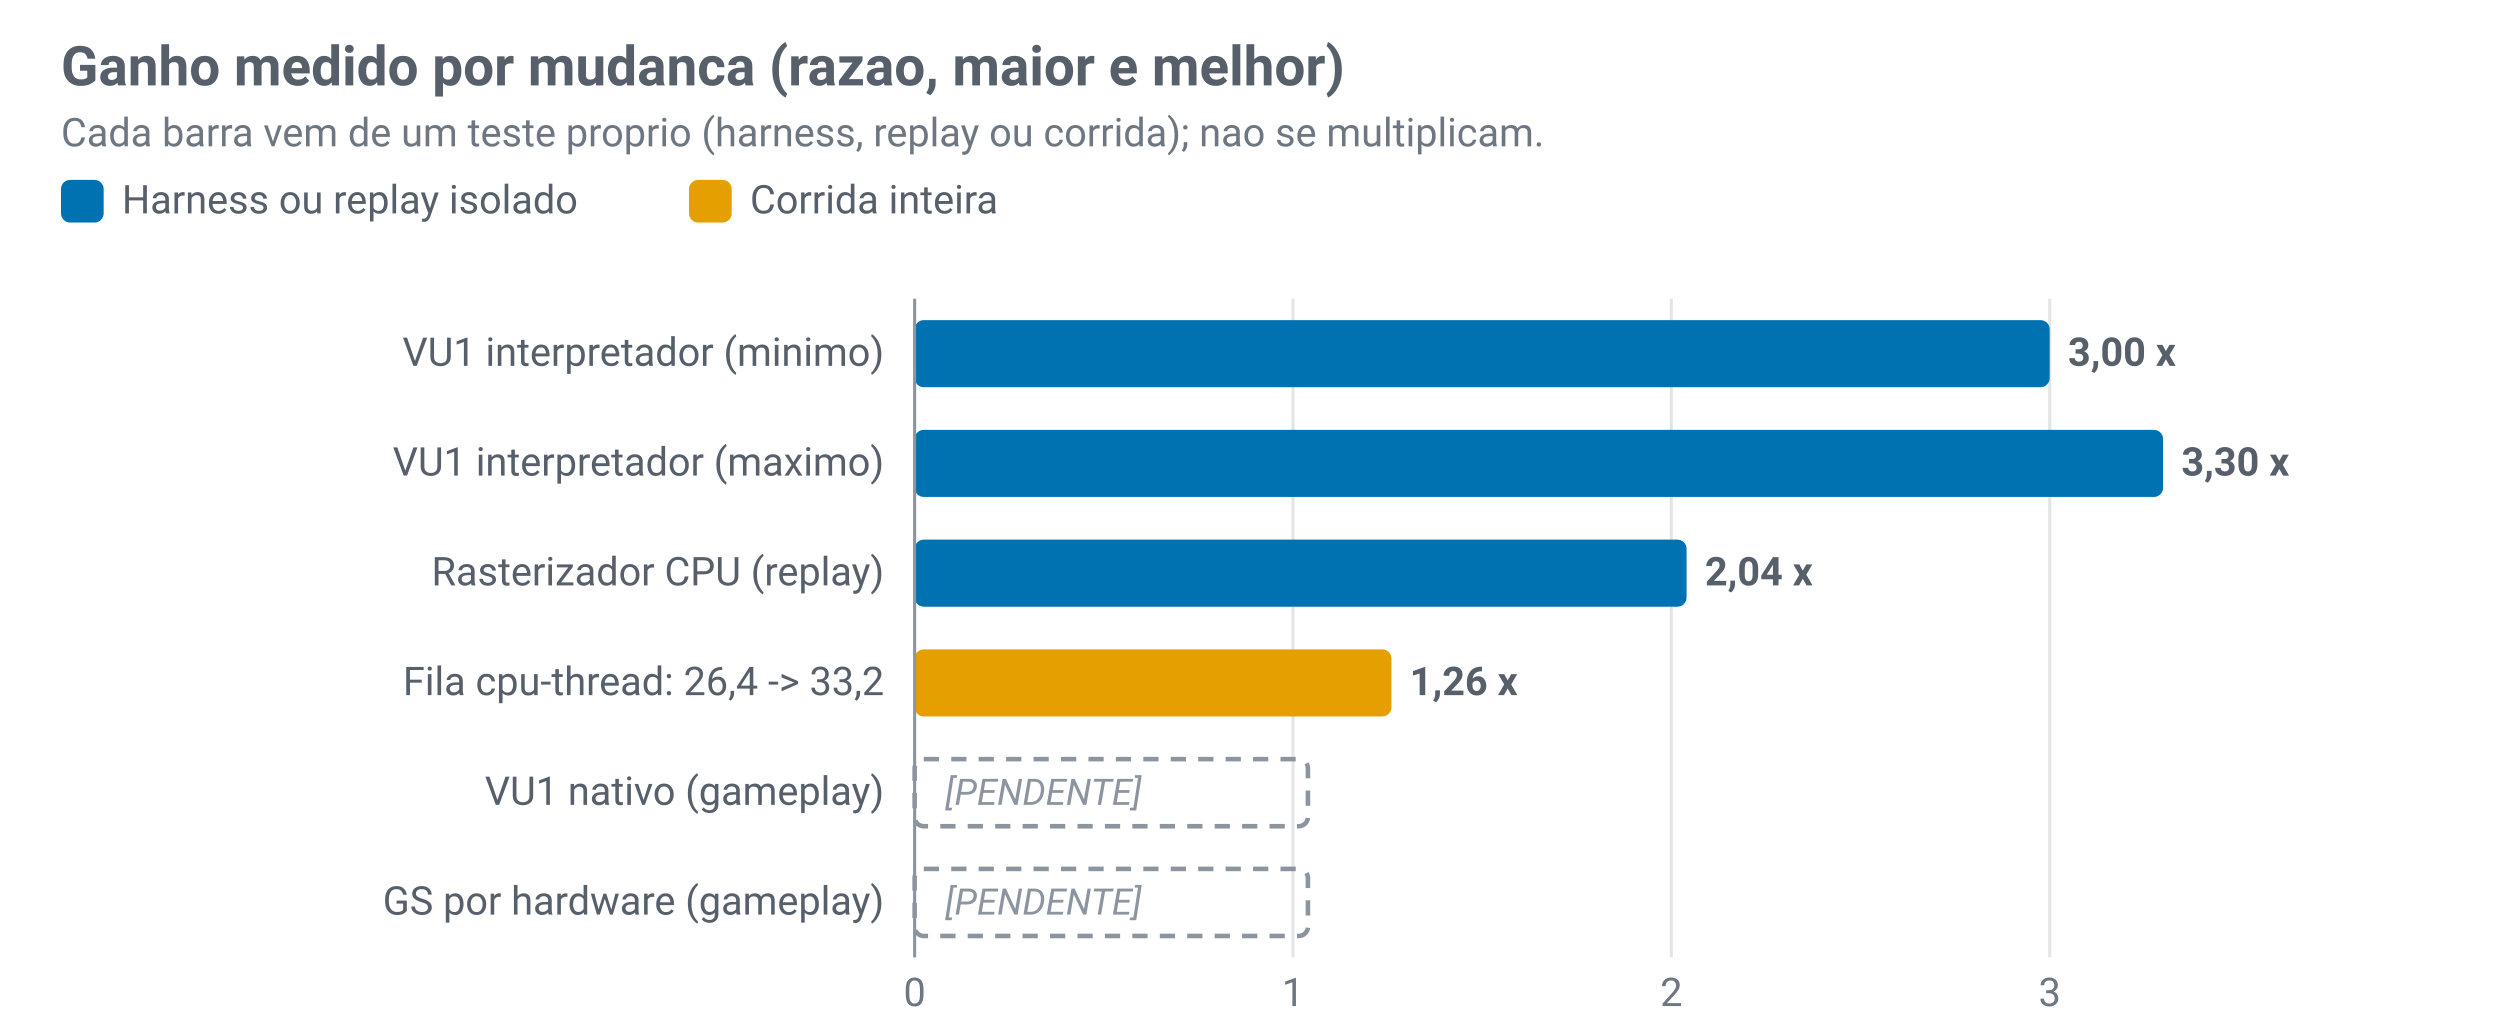
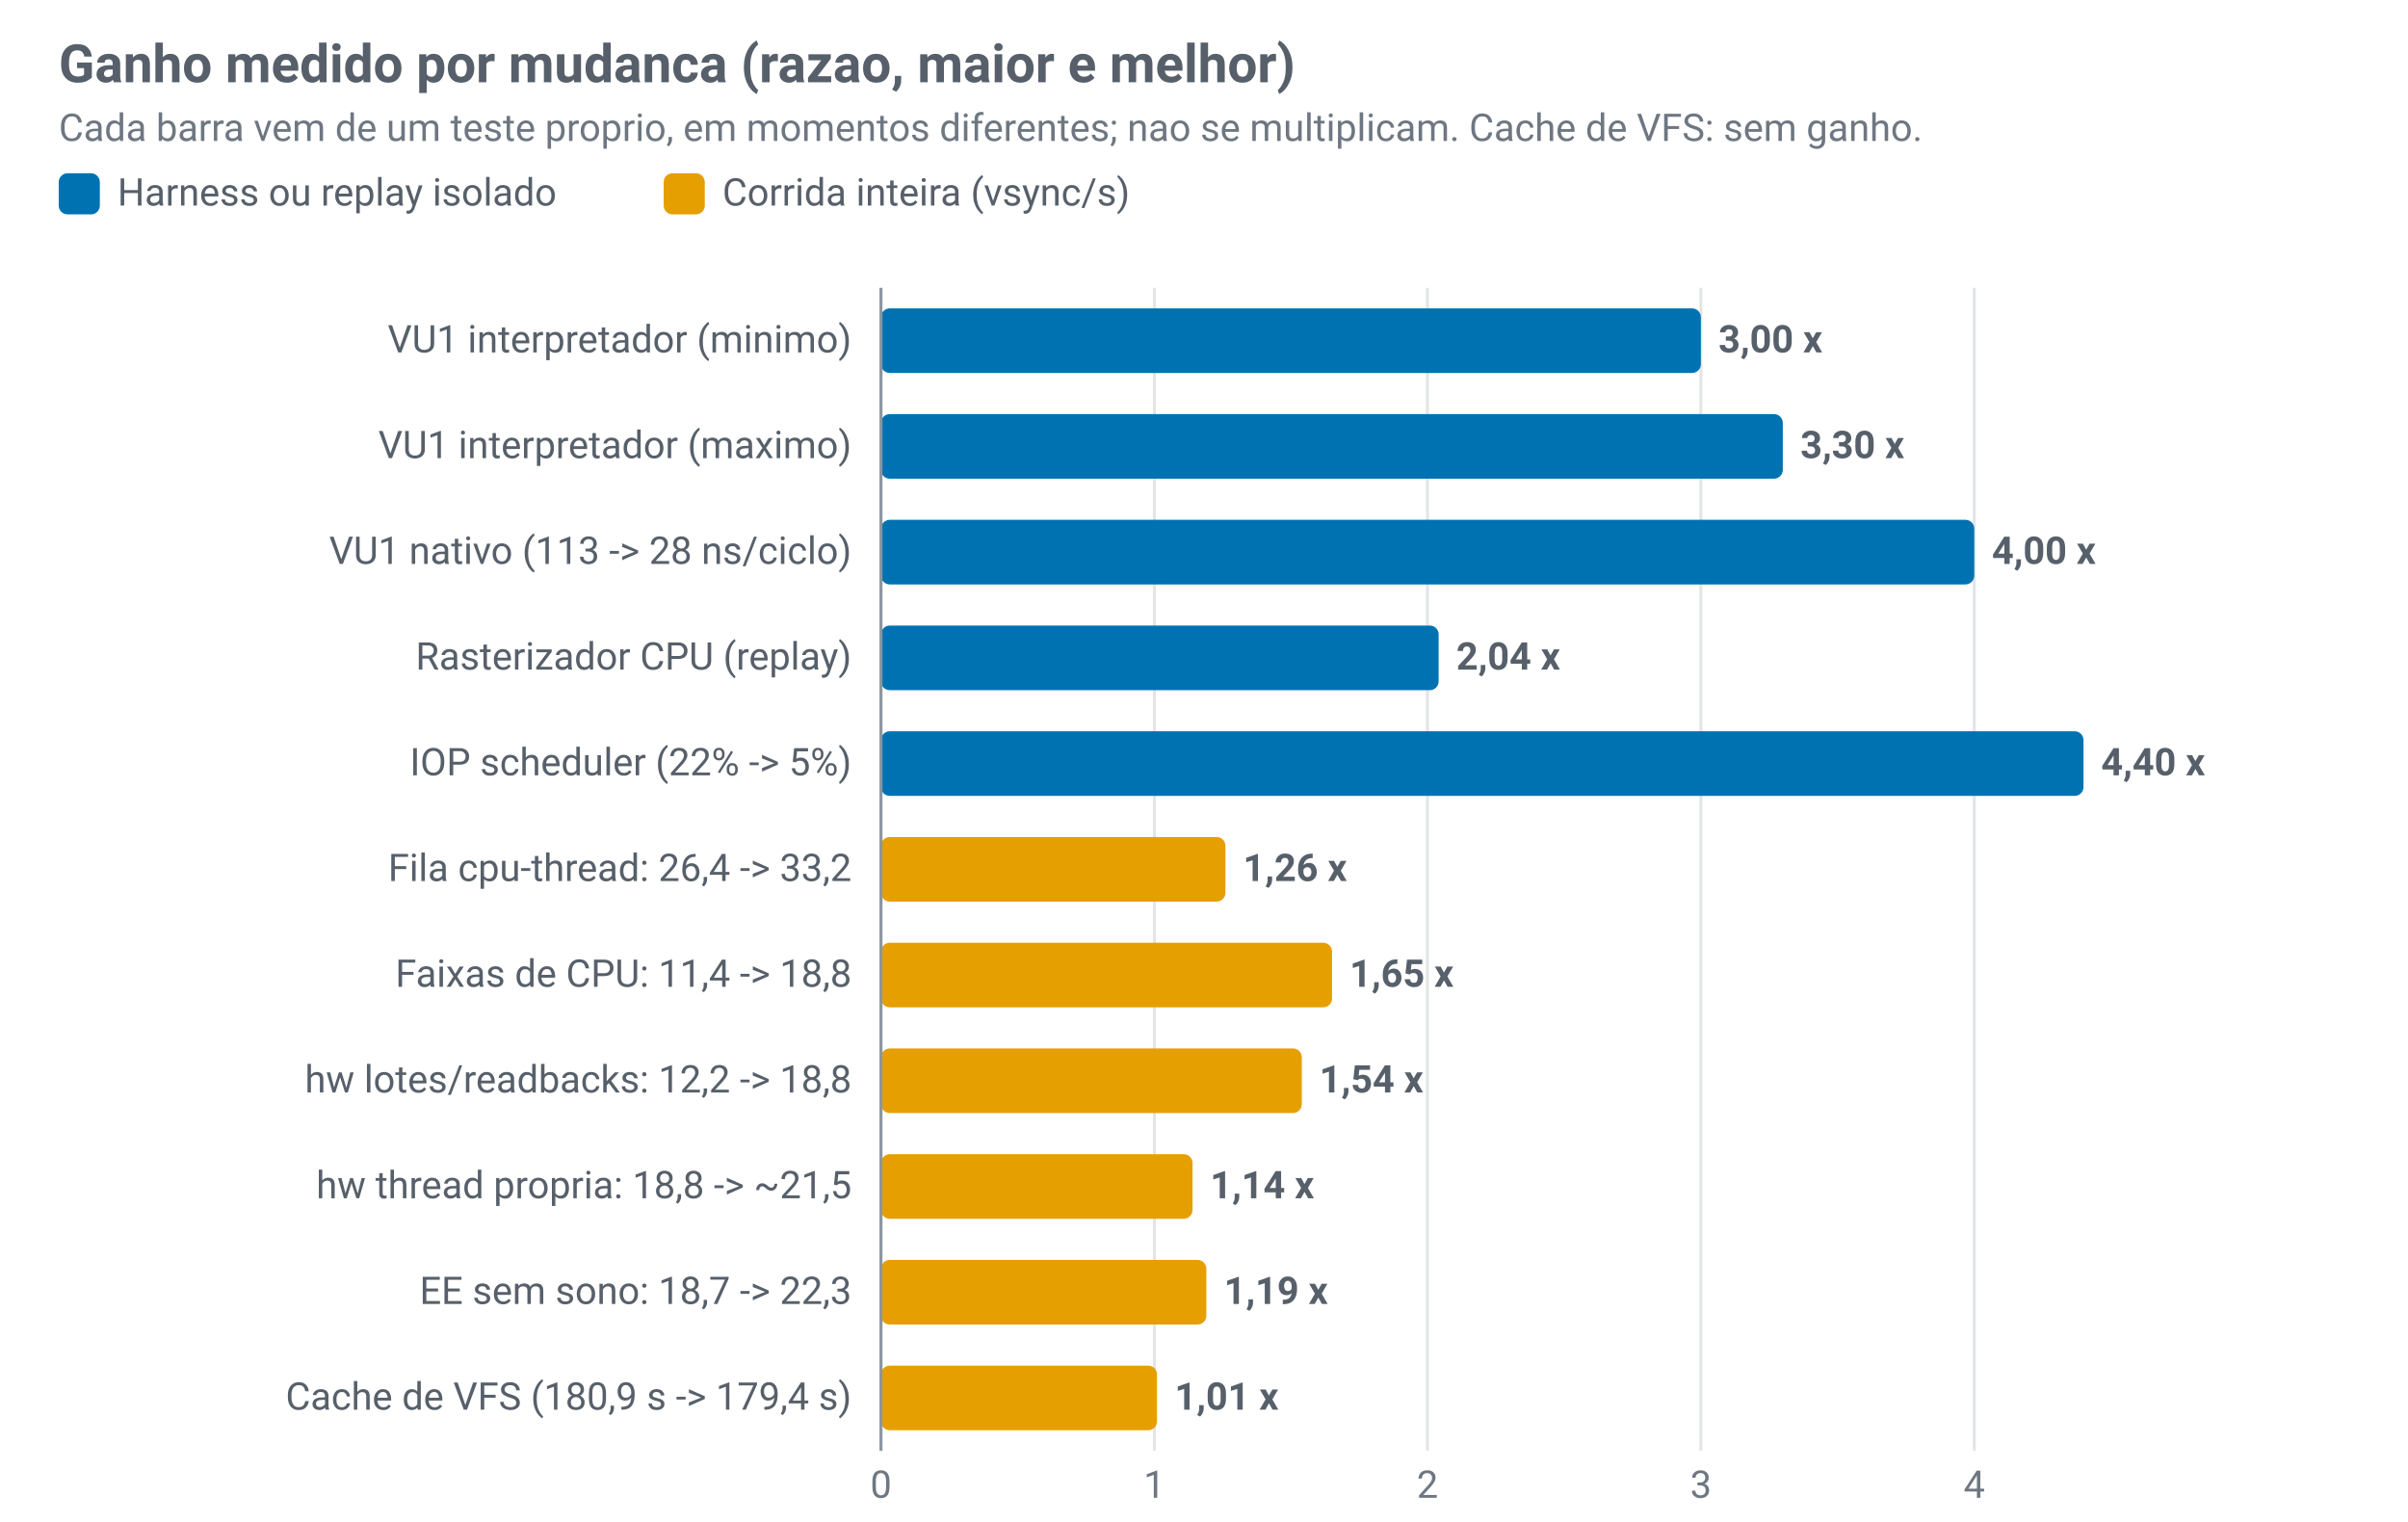
- <svg xmlns="http://www.w3.org/2000/svg" width="820" height="338" viewBox="0 0 820 338" role="img" aria-labelledby="t d">
+ <svg xmlns="http://www.w3.org/2000/svg" width="820" height="518" viewBox="0 0 820 518" role="img" aria-labelledby="t d">
  <style>
.t{font:600 18px system-ui, -apple-system, 'Segoe UI', Roboto, Helvetica, Arial, sans-serif;fill:#57606a} .s{font:13px system-ui, -apple-system, 'Segoe UI', Roboto, Helvetica, Arial, sans-serif;fill:#6e7781}
.l{font:13px system-ui, -apple-system, 'Segoe UI', Roboto, Helvetica, Arial, sans-serif;fill:#57606a} .v{font:600 13px system-ui, -apple-system, 'Segoe UI', Roboto, Helvetica, Arial, sans-serif;fill:#57606a}
.p{font:italic 12px system-ui, -apple-system, 'Segoe UI', Roboto, Helvetica, Arial, sans-serif;fill:#8c959f}
.ax{stroke:#8c959f;stroke-width:1} .gr{stroke:#8c959f;stroke-opacity:.25;stroke-width:1}
.pend{fill:none;stroke:#8c959f;stroke-width:1.5;stroke-dasharray:5 4}
@media (prefers-color-scheme: dark){.t,.l,.v{fill:#c9d1d9} .s,.p{fill:#8b949e}}
</style>
  <text x="20.0" y="28.0" class="t" text-anchor="start">Ganho medido por mudanca (razao, maior e melhor)</text>
-   <text x="20.0" y="48.0" class="s" text-anchor="start">Cada barra vem de um teste proprio (harness, replay ou corrida); nao se multiplicam.</text>
+   <text x="20.0" y="48.0" class="s" text-anchor="start">Cada barra vem de um teste proprio, em momentos diferentes; nao se multiplicam. Cache de VFS: sem ganho.</text>
  <rect x="20.0" y="59.0" width="14" height="14" rx="3" fill="#0072B2" />
  <text x="40.0" y="70.0" class="l" text-anchor="start">Harness ou replay isolado</text>
  <rect x="226.0" y="59.0" width="14" height="14" rx="3" fill="#E69F00" />
-   <text x="246.0" y="70.0" class="l" text-anchor="start">Corrida inteira</text>
-   <line x1="300.0" x2="300.0" y1="98" y2="314" class="gr" />
-   <text x="300.0" y="330.0" class="s" text-anchor="middle">0</text>
-   <line x1="424.1" x2="424.1" y1="98" y2="314" class="gr" />
-   <text x="424.1" y="330.0" class="s" text-anchor="middle">1</text>
-   <line x1="548.2" x2="548.2" y1="98" y2="314" class="gr" />
-   <text x="548.2" y="330.0" class="s" text-anchor="middle">2</text>
-   <line x1="672.3" x2="672.3" y1="98" y2="314" class="gr" />
-   <text x="672.3" y="330.0" class="s" text-anchor="middle">3</text>
+   <text x="246.0" y="70.0" class="l" text-anchor="start">Corrida inteira (vsync/s)</text>
+   <line x1="300.0" x2="300.0" y1="98" y2="494" class="gr" />
+   <text x="300.0" y="510.0" class="s" text-anchor="middle">0</text>
+   <line x1="393.1" x2="393.1" y1="98" y2="494" class="gr" />
+   <text x="393.1" y="510.0" class="s" text-anchor="middle">1</text>
+   <line x1="486.1" x2="486.1" y1="98" y2="494" class="gr" />
+   <text x="486.1" y="510.0" class="s" text-anchor="middle">2</text>
+   <line x1="579.2" x2="579.2" y1="98" y2="494" class="gr" />
+   <text x="579.2" y="510.0" class="s" text-anchor="middle">3</text>
+   <line x1="672.3" x2="672.3" y1="98" y2="494" class="gr" />
+   <text x="672.3" y="510.0" class="s" text-anchor="middle">4</text>
  <text x="290.0" y="120.0" class="l" text-anchor="end">VU1 interpretador (minimo)</text>
-   <rect x="300.0" y="105" width="372.3" height="22" rx="3" fill="#0072B2" />
-   <text x="678.3" y="120.0" class="v" text-anchor="start">3,00 x</text>
+   <rect x="300.0" y="105" width="279.2" height="22" rx="3" fill="#0072B2" />
+   <text x="585.2" y="120.0" class="v" text-anchor="start">3,00 x</text>
  <text x="290.0" y="156.0" class="l" text-anchor="end">VU1 interpretador (maximo)</text>
-   <rect x="300.0" y="141" width="409.5" height="22" rx="3" fill="#0072B2" />
-   <text x="715.5" y="156.0" class="v" text-anchor="start">3,30 x</text>
-   <text x="290.0" y="192.0" class="l" text-anchor="end">Rasterizador CPU (replay)</text>
-   <rect x="300.0" y="177" width="253.2" height="22" rx="3" fill="#0072B2" />
-   <text x="559.2" y="192.0" class="v" text-anchor="start">2,04 x</text>
-   <text x="290.0" y="228.0" class="l" text-anchor="end">Fila cpu-thread: 26,4 -&gt; 33,2</text>
-   <rect x="300.0" y="213" width="156.4" height="22" rx="3" fill="#E69F00" />
-   <text x="462.4" y="228.0" class="v" text-anchor="start">1,26 x</text>
-   <text x="290.0" y="264.0" class="l" text-anchor="end">VU1 nativo (gameplay)</text>
-   <rect x="300.0" y="249" width="129.0" height="22" rx="3" class="pend" />
-   <text x="310.0" y="264.0" class="p" text-anchor="start">[PENDENTE]</text>
-   <text x="290.0" y="300.0" class="l" text-anchor="end">GS por hardware (gameplay)</text>
-   <rect x="300.0" y="285" width="129.0" height="22" rx="3" class="pend" />
-   <text x="310.0" y="300.0" class="p" text-anchor="start">[PENDENTE]</text>
-   <line x1="300.0" x2="300.0" y1="98" y2="314" class="ax" />
+   <rect x="300.0" y="141" width="307.1" height="22" rx="3" fill="#0072B2" />
+   <text x="613.1" y="156.0" class="v" text-anchor="start">3,30 x</text>
+   <text x="290.0" y="192.0" class="l" text-anchor="end">VU1 nativo (113 -&gt; 28 ns/ciclo)</text>
+   <rect x="300.0" y="177" width="372.3" height="22" rx="3" fill="#0072B2" />
+   <text x="678.3" y="192.0" class="v" text-anchor="start">4,00 x</text>
+   <text x="290.0" y="228.0" class="l" text-anchor="end">Rasterizador CPU (replay)</text>
+   <rect x="300.0" y="213" width="189.9" height="22" rx="3" fill="#0072B2" />
+   <text x="495.9" y="228.0" class="v" text-anchor="start">2,04 x</text>
+   <text x="290.0" y="264.0" class="l" text-anchor="end">IOP scheduler (22% -&gt; 5%)</text>
+   <rect x="300.0" y="249" width="409.5" height="22" rx="3" fill="#0072B2" />
+   <text x="715.5" y="264.0" class="v" text-anchor="start">4,40 x</text>
+   <text x="290.0" y="300.0" class="l" text-anchor="end">Fila cpu-thread: 26,4 -&gt; 33,2</text>
+   <rect x="300.0" y="285" width="117.3" height="22" rx="3" fill="#E69F00" />
+   <text x="423.3" y="300.0" class="v" text-anchor="start">1,26 x</text>
+   <text x="290.0" y="336.0" class="l" text-anchor="end">Faixas de CPU: 11,4 -&gt; 18,8</text>
+   <rect x="300.0" y="321" width="153.6" height="22" rx="3" fill="#E69F00" />
+   <text x="459.6" y="336.0" class="v" text-anchor="start">1,65 x</text>
+   <text x="290.0" y="372.0" class="l" text-anchor="end">hw lotes/readbacks: 12,2 -&gt; 18,8</text>
+   <rect x="300.0" y="357" width="143.3" height="22" rx="3" fill="#E69F00" />
+   <text x="449.3" y="372.0" class="v" text-anchor="start">1,54 x</text>
+   <text x="290.0" y="408.0" class="l" text-anchor="end">hw thread propria: 18,8 -&gt; ~21,5</text>
+   <rect x="300.0" y="393" width="106.1" height="22" rx="3" fill="#E69F00" />
+   <text x="412.1" y="408.0" class="v" text-anchor="start">1,14 x</text>
+   <text x="290.0" y="444.0" class="l" text-anchor="end">EE sem sono: 18,7 -&gt; 22,3</text>
+   <rect x="300.0" y="429" width="110.8" height="22" rx="3" fill="#E69F00" />
+   <text x="416.8" y="444.0" class="v" text-anchor="start">1,19 x</text>
+   <text x="290.0" y="480.0" class="l" text-anchor="end">Cache de VFS (180,9 s -&gt; 179,4 s)</text>
+   <rect x="300.0" y="465" width="94.0" height="22" rx="3" fill="#E69F00" />
+   <text x="400.0" y="480.0" class="v" text-anchor="start">1,01 x</text>
+   <line x1="300.0" x2="300.0" y1="98" y2="494" class="ax" />
</svg>
